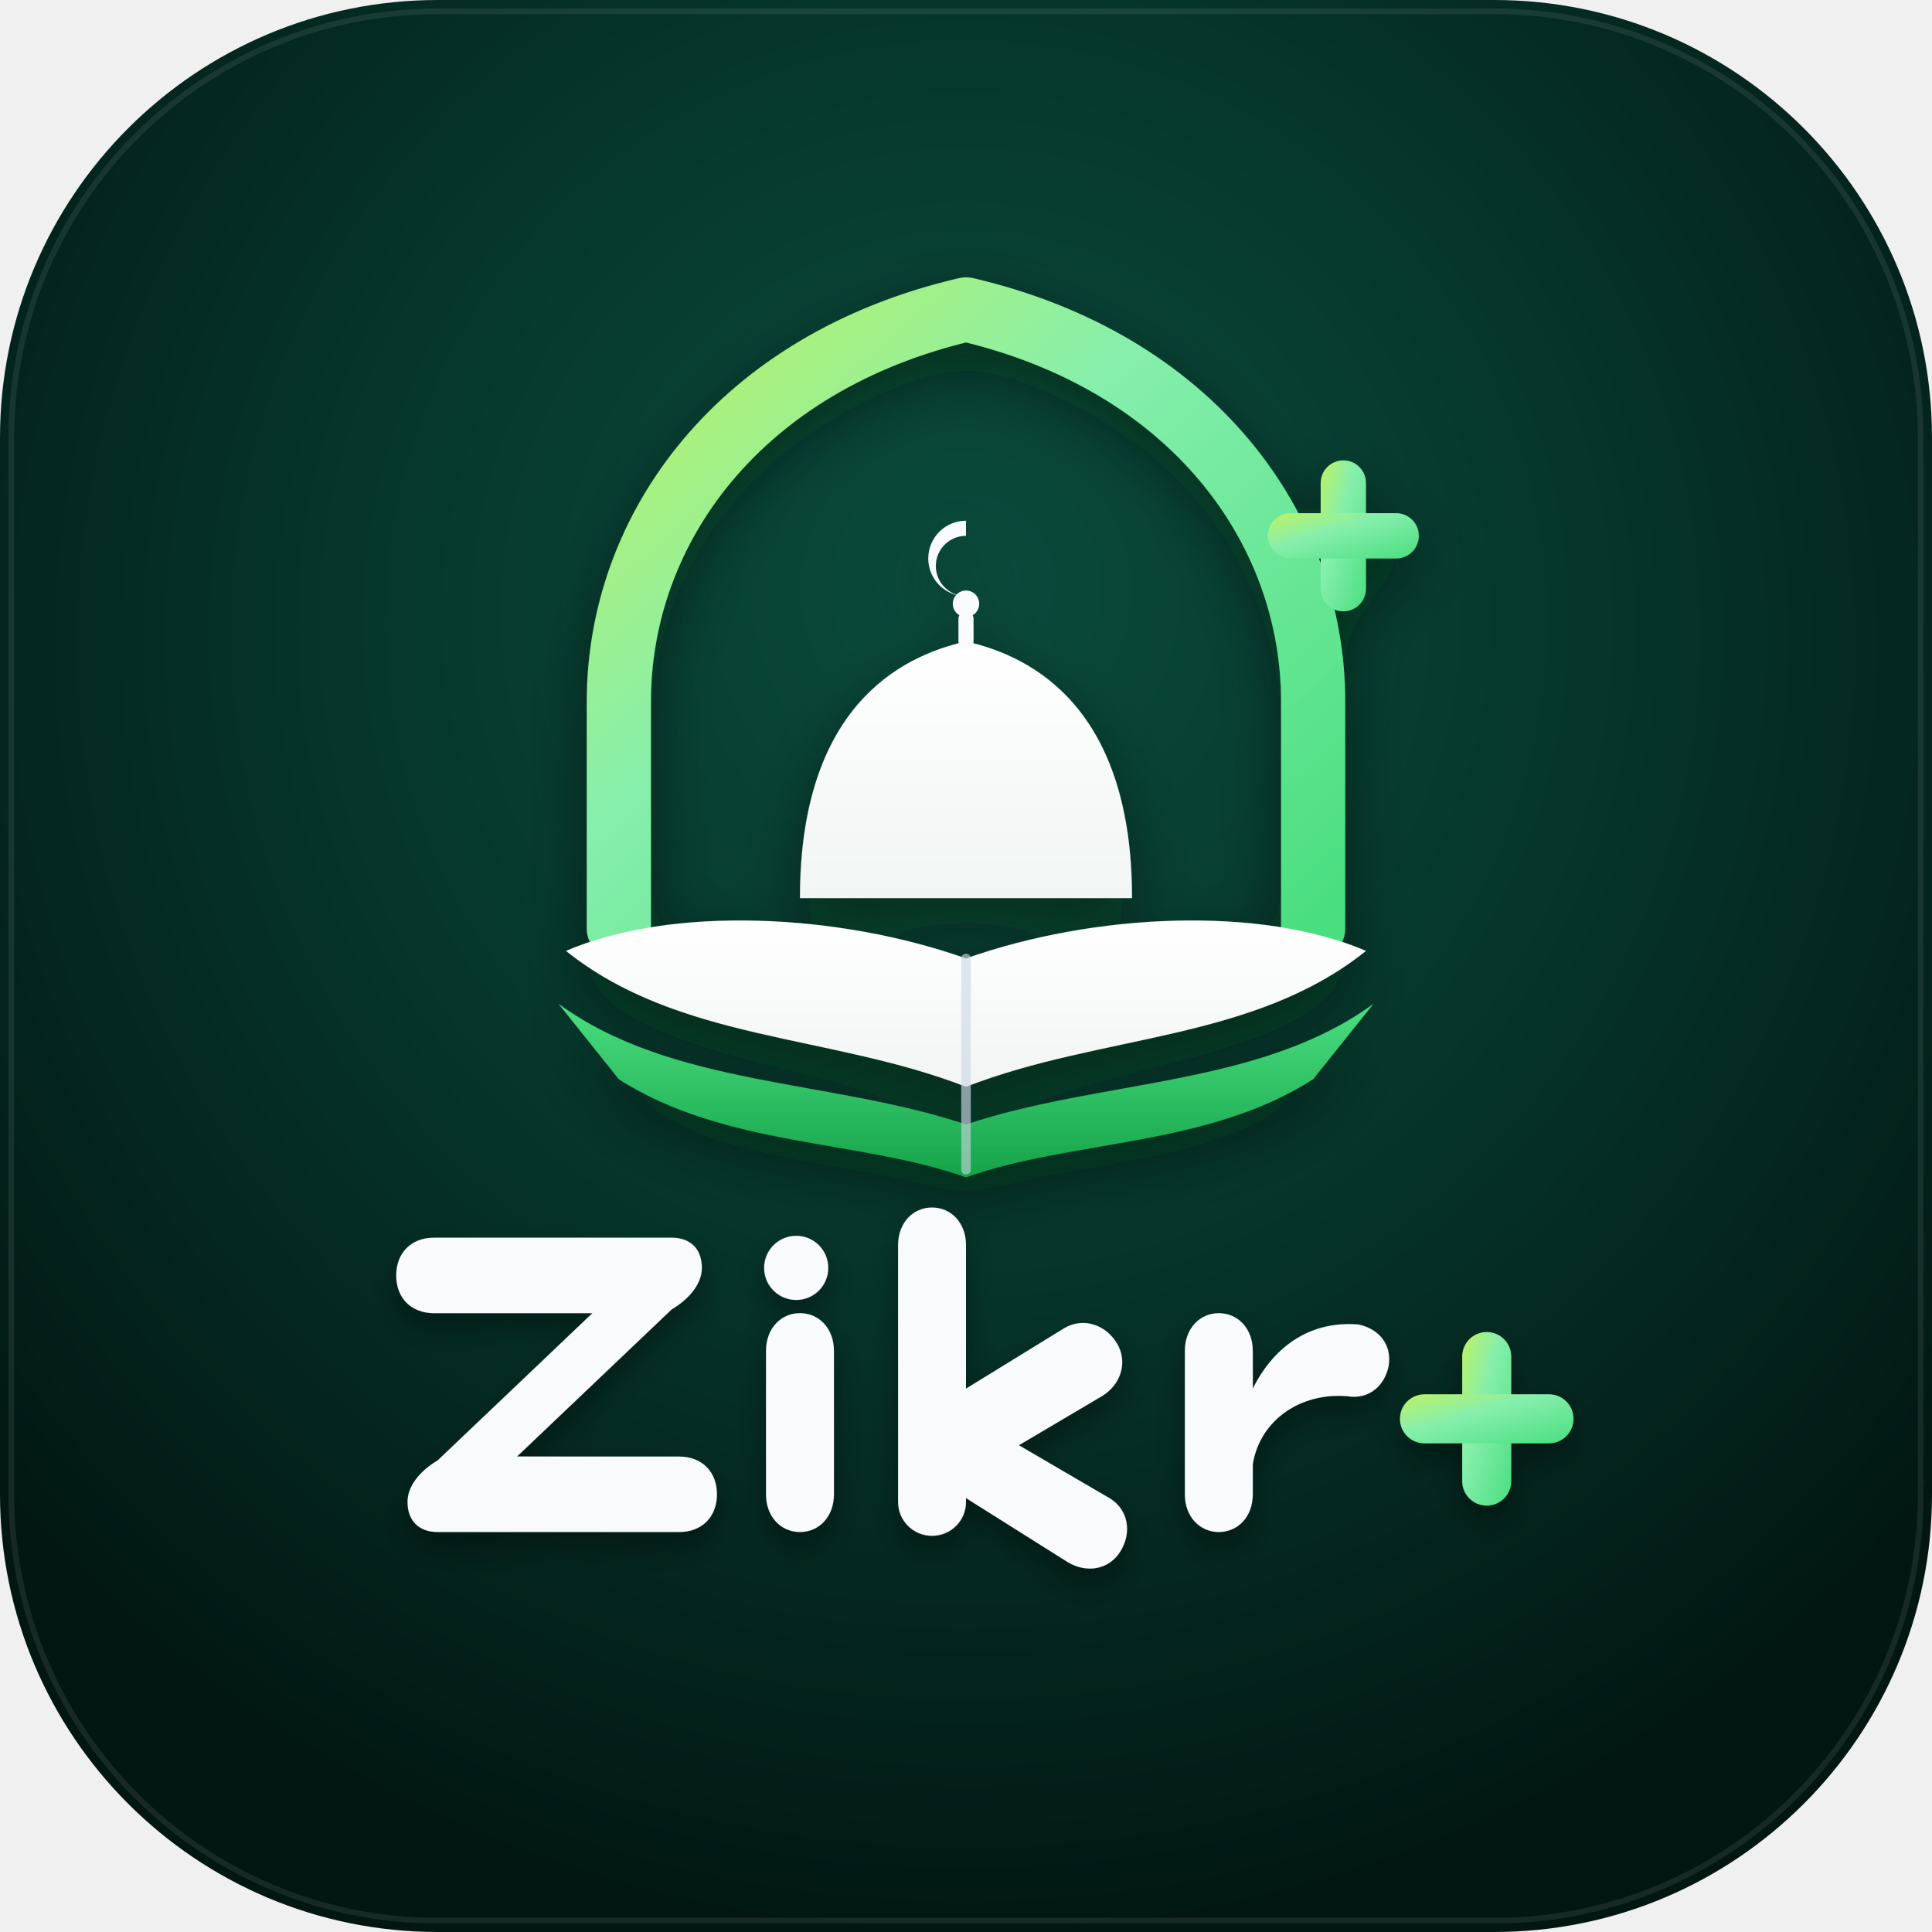
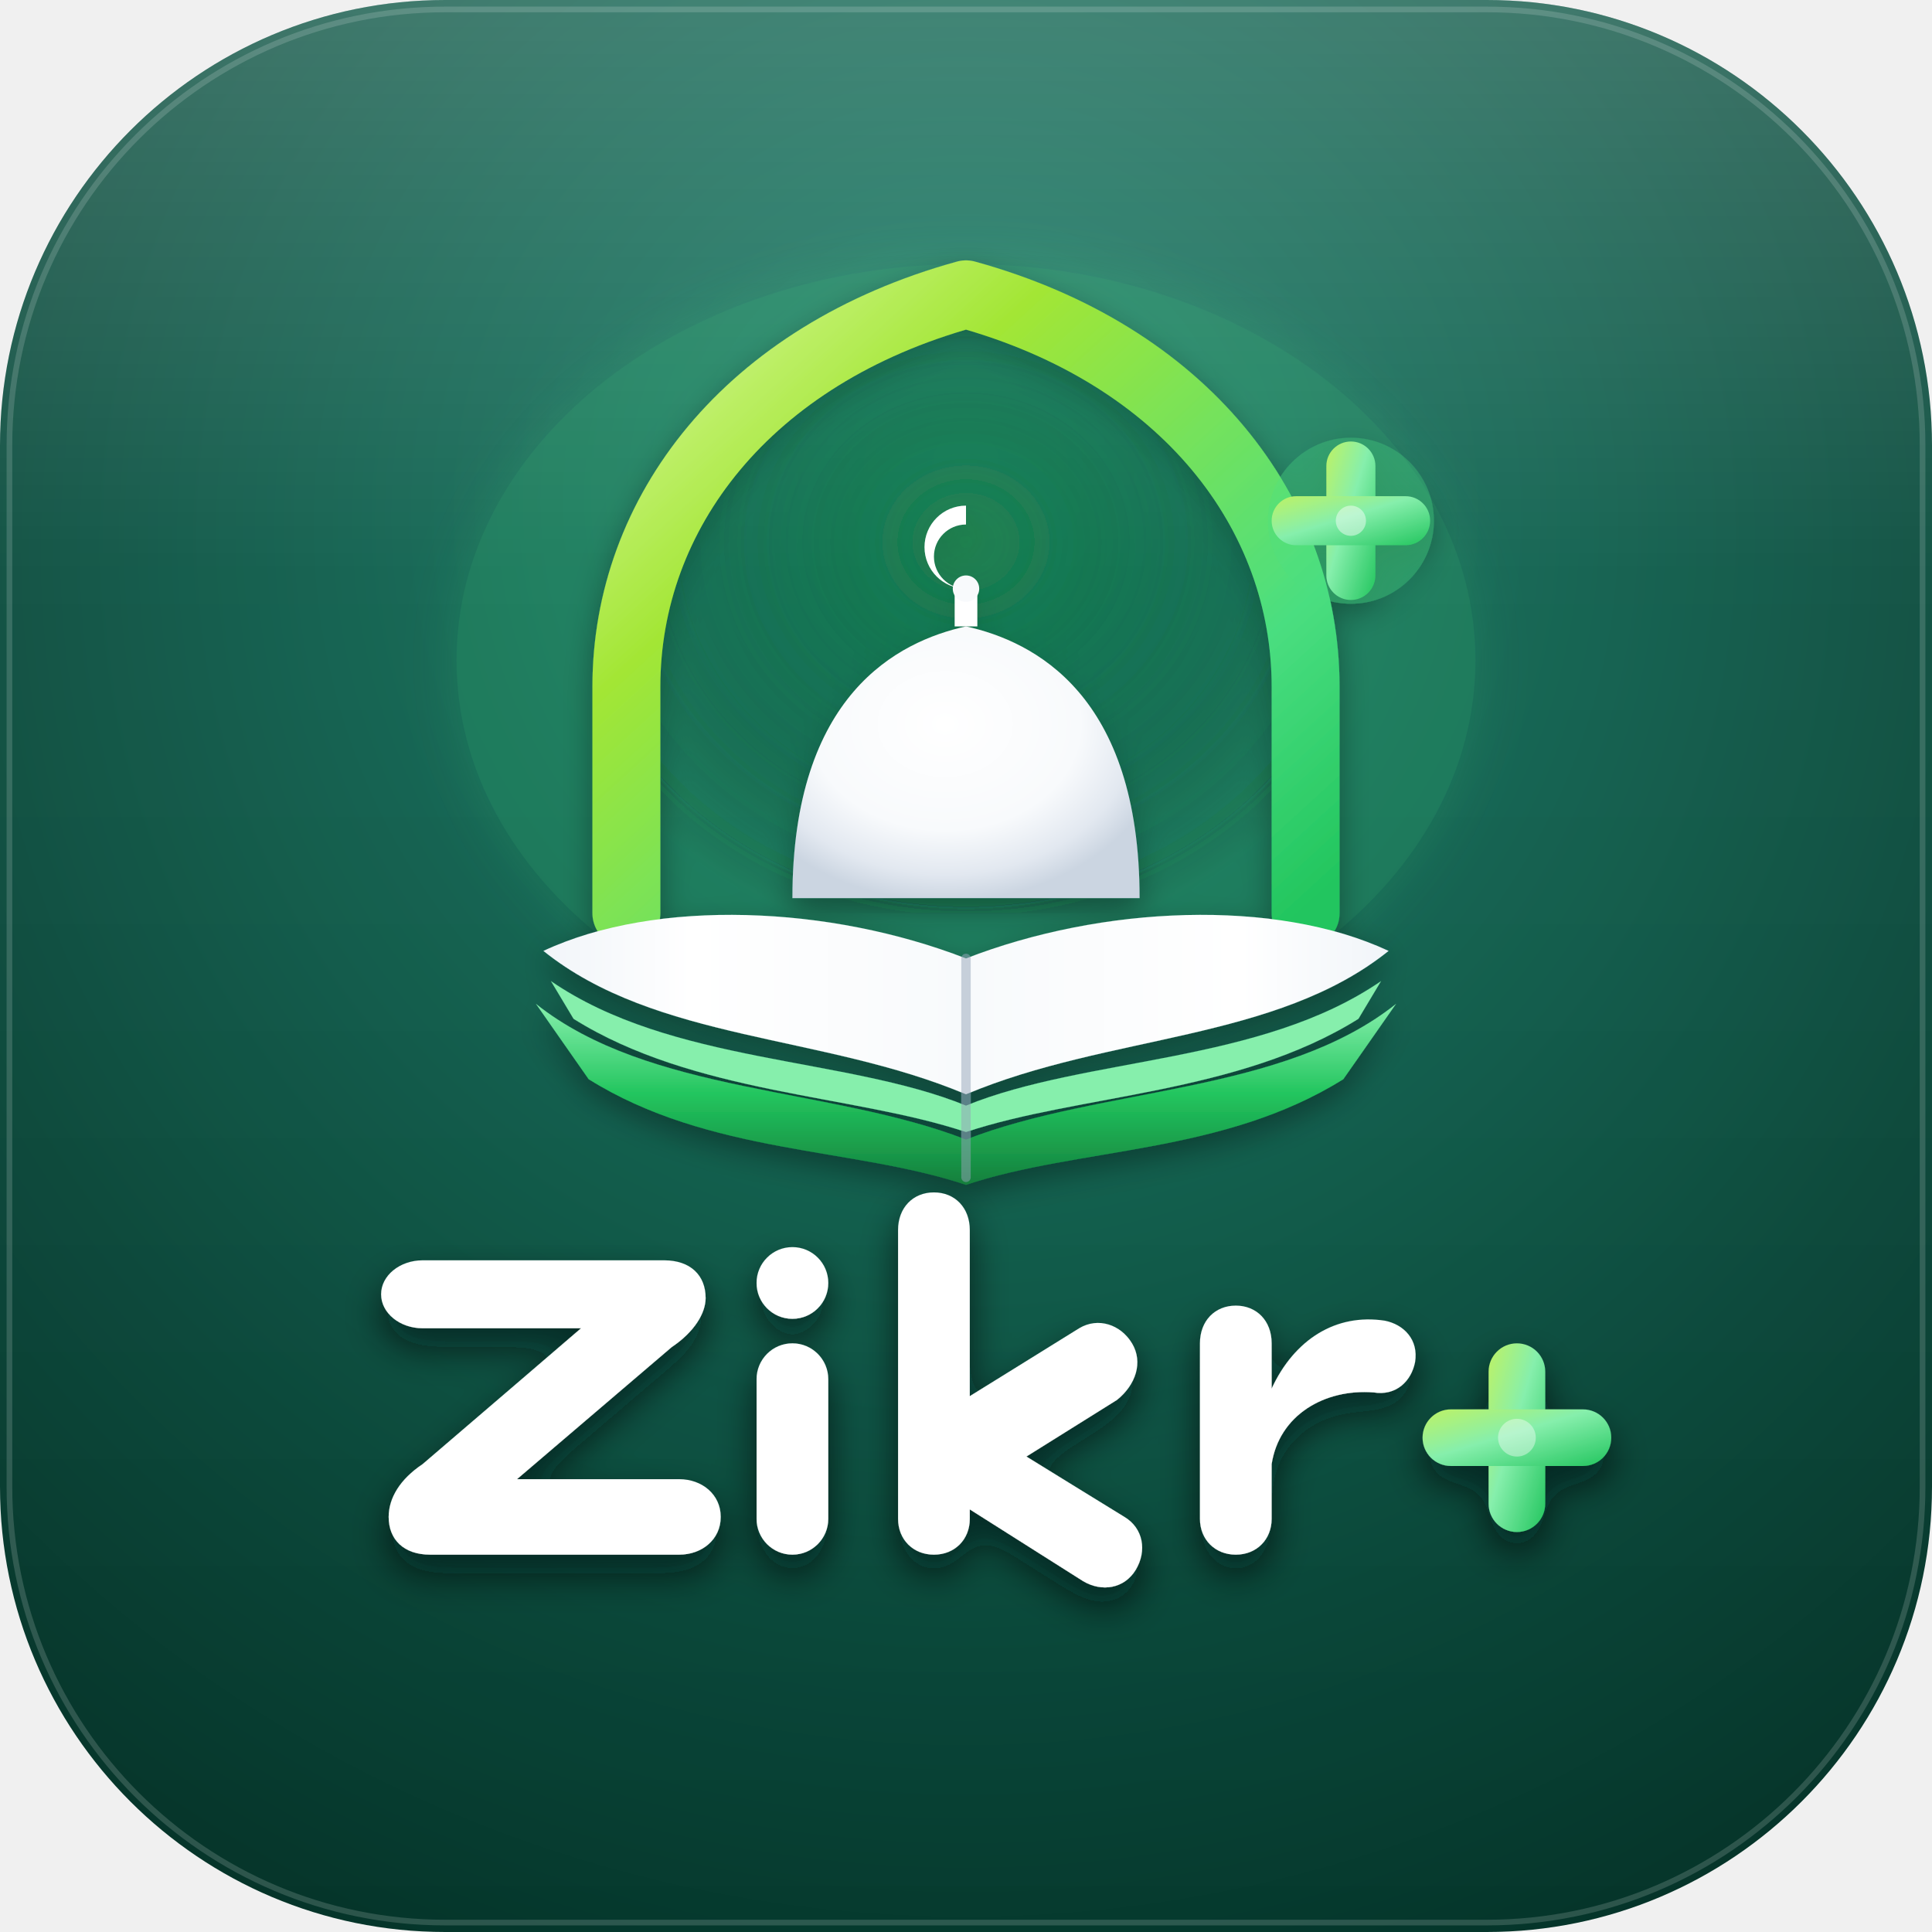
<svg xmlns="http://www.w3.org/2000/svg" viewBox="0 0 512 512" width="512" height="512">
  <defs>
-     <radialGradient id="bgGlow" cx="50%" cy="35%" r="65%" fx="50%" fy="30%">
-       <stop offset="0%" stop-color="#0a4b3c" />
-       <stop offset="45%" stop-color="#06382c" />
-       <stop offset="85%" stop-color="#03211a" />
-       <stop offset="100%" stop-color="#021712" />
+     <radialGradient id="bgLighter" cx="50%" cy="32%" r="80%" fx="50%" fy="24%">
+       <stop offset="0%" stop-color="#157a63" />
+       <stop offset="35%" stop-color="#0d614e" />
+       <stop offset="70%" stop-color="#074537" />
+       <stop offset="100%" stop-color="#043026" />
    </radialGradient>
-     <linearGradient id="limeGrad" x1="0%" y1="0%" x2="100%" y2="100%">
+     <linearGradient id="topGlass" x1="0%" y1="0%" x2="0%" y2="100%">
+       <stop offset="0%" stop-color="#ffffff" stop-opacity="0.22" />
+       <stop offset="30%" stop-color="#ffffff" stop-opacity="0.05" />
+       <stop offset="100%" stop-color="#ffffff" stop-opacity="0" />
+     </linearGradient>
+     <linearGradient id="limeNeon" x1="0%" y1="0%" x2="100%" y2="100%">
+       <stop offset="0%" stop-color="#d9f99d" />
+       <stop offset="30%" stop-color="#a3e635" />
+       <stop offset="75%" stop-color="#4ade80" />
+       <stop offset="100%" stop-color="#22c55e" />
+     </linearGradient>
+     <radialGradient id="archBackdrop" cx="50%" cy="40%" r="65%">
+       <stop offset="0%" stop-color="#15803d" stop-opacity="0.45" />
+       <stop offset="65%" stop-color="#064e3b" stop-opacity="0.25" />
+       <stop offset="100%" stop-color="#022c22" stop-opacity="0" />
+     </radialGradient>
+     <radialGradient id="domeShade" cx="44%" cy="36%" r="65%">
+       <stop offset="0%" stop-color="#ffffff" />
+       <stop offset="60%" stop-color="#f8fafc" />
+       <stop offset="85%" stop-color="#e2e8f0" />
+       <stop offset="100%" stop-color="#cbd5e1" />
+     </radialGradient>
+     <linearGradient id="pageLeft" x1="100%" y1="50%" x2="0%" y2="50%">
+       <stop offset="0%" stop-color="#f8fafc" />
+       <stop offset="65%" stop-color="#ffffff" />
+       <stop offset="100%" stop-color="#f1f5f9" />
+     </linearGradient>
+     <linearGradient id="pageRight" x1="0%" y1="50%" x2="100%" y2="50%">
+       <stop offset="0%" stop-color="#f8fafc" />
+       <stop offset="65%" stop-color="#ffffff" />
+       <stop offset="100%" stop-color="#f1f5f9" />
+     </linearGradient>
+     <linearGradient id="bookCover" x1="0%" y1="0%" x2="0%" y2="100%">
+       <stop offset="0%" stop-color="#86efac" />
+       <stop offset="50%" stop-color="#22c55e" />
+       <stop offset="100%" stop-color="#15803d" />
+     </linearGradient>
+     <linearGradient id="plusGloss" x1="0%" y1="0%" x2="100%" y2="100%">
      <stop offset="0%" stop-color="#bef264" />
-       <stop offset="40%" stop-color="#86efac" />
-       <stop offset="100%" stop-color="#4ade80" />
+       <stop offset="45%" stop-color="#86efac" />
+       <stop offset="100%" stop-color="#22c55e" />
    </linearGradient>
-     <linearGradient id="bookGreenGrad" x1="0%" y1="0%" x2="0%" y2="100%">
-       <stop offset="0%" stop-color="#4ade80" />
-       <stop offset="100%" stop-color="#16a34a" />
-     </linearGradient>
-     <linearGradient id="creamGrad" x1="0%" y1="0%" x2="0%" y2="100%">
-       <stop offset="0%" stop-color="#ffffff" />
-       <stop offset="100%" stop-color="#f1f5f3" />
-     </linearGradient>
-     <filter id="shadow" x="-20%" y="-20%" width="140%" height="140%">
-       <feDropShadow dx="0" dy="6" stdDeviation="8" flood-color="#01140e" flood-opacity="0.45" />
+     <filter id="mainDropShadow" x="-20%" y="-20%" width="140%" height="140%">
+       <feDropShadow dx="0" dy="10" stdDeviation="10" flood-color="#021c16" flood-opacity="0.55" />
+       <feDropShadow dx="0" dy="3" stdDeviation="4" flood-color="#000000" flood-opacity="0.35" />
    </filter>
-     <filter id="textShadow" x="-20%" y="-20%" width="140%" height="140%">
-       <feDropShadow dx="0" dy="4" stdDeviation="4" flood-color="#000000" flood-opacity="0.35" />
+     <filter id="fontShadow" x="-20%" y="-20%" width="140%" height="140%">
+       <feDropShadow dx="0" dy="5" stdDeviation="5" flood-color="#021a14" flood-opacity="0.65" />
    </filter>
-     <filter id="softGlow" x="-20%" y="-20%" width="140%" height="140%">
-       <feGaussianBlur stdDeviation="4" result="blur" />
+     <filter id="softLimeGlow" x="-30%" y="-30%" width="160%" height="160%">
+       <feGaussianBlur stdDeviation="7" result="blur" />
      <feComposite in="SourceGraphic" in2="blur" operator="over" />
    </filter>
  </defs>
-   <rect width="512" height="512" rx="116" fill="url(#bgGlow)" />
-   <rect x="3" y="3" width="506" height="506" rx="113" fill="none" stroke="#ffffff" stroke-width="1.5" stroke-opacity="0.08" />
-   <g filter="url(#shadow)">
-     <path d="M 164 246          V 186          C 164 140, 196 96, 256 82          C 316 96, 348 140, 348 186          V 246" fill="none" stroke="url(#limeGrad)" stroke-width="17" stroke-linecap="round" stroke-linejoin="round" />
-     <g transform="translate(356, 142)">
-       <rect x="-6" y="-20" width="12" height="40" rx="6" fill="url(#limeGrad)" />
-       <rect x="-20" y="-6" width="40" height="12" rx="6" fill="url(#limeGrad)" />
+   <rect width="512" height="512" rx="118" fill="url(#bgLighter)" />
+   <rect width="512" height="512" rx="118" fill="url(#topGlass)" />
+   <rect x="2.5" y="2.5" width="507" height="507" rx="115.5" fill="none" stroke="#ffffff" stroke-width="1.5" stroke-opacity="0.16" />
+   <ellipse cx="256" cy="175" rx="135" ry="105" fill="#4ade80" opacity="0.16" filter="url(#softLimeGlow)" />
+   <g filter="url(#mainDropShadow)">
+     <path d="M 166 242          V 182          C 166 136, 198 94, 256 78          C 314 94, 346 136, 346 182          V 242          Z" fill="url(#archBackdrop)" />
+     <path d="M 166 242          V 182          C 166 136, 198 94, 256 78          C 314 94, 346 136, 346 182          V 242" fill="none" stroke="url(#limeNeon)" stroke-width="18" stroke-linecap="round" stroke-linejoin="round" />
+     <g transform="translate(358, 138)">
+       <circle cx="0" cy="0" r="22" fill="#4ade80" opacity="0.28" />
+       <rect x="-6.5" y="-21" width="13" height="42" rx="6.5" fill="url(#plusGloss)" />
+       <rect x="-21" y="-6.5" width="42" height="13" rx="6.5" fill="url(#plusGloss)" />
+       <circle cx="0" cy="0" r="4" fill="#ffffff" opacity="0.45" />
    </g>
-     <path d="M 212 238          C 212 188, 238 174, 256 170          C 274 174, 300 188, 300 238          Z" fill="url(#creamGrad)" />
-     <rect x="254" y="162" width="4" height="10" rx="2" fill="#f8fafc" />
-     <circle cx="256" cy="160" r="3.5" fill="#f8fafc" />
-     <path d="M 256 138          A 10 10 0 0 0 256 158          A 8 8 0 0 1 256 142          Z" fill="#f8fafc" />
-     <path d="M 256 298          C 220 286, 178 288, 148 266          L 164 286          C 192 304, 228 302, 256 312          C 284 302, 320 304, 348 286          L 364 266          C 334 288, 292 286, 256 298          Z" fill="url(#bookGreenGrad)" />
-     <path d="M 256 288          C 220 274, 180 276, 150 252          C 178 240, 222 242, 256 254          Z" fill="url(#creamGrad)" />
-     <path d="M 256 288          C 292 274, 332 276, 362 252          C 334 240, 290 242, 256 254          Z" fill="url(#creamGrad)" />
-     <path d="M 256 254          L 256 310" stroke="#cbd5e1" stroke-width="2.5" stroke-linecap="round" opacity="0.6" />
+     <path d="M 210 238          C 210 184, 238 170, 256 166          C 274 170, 302 184, 302 238          Z" fill="url(#domeShade)" />
+     <path d="M 253 166 H 259 V 156 H 253 Z" fill="#ffffff" />
+     <circle cx="256" cy="156" r="3.5" fill="#f8fafc" />
+     <path d="M 256 134          A 11 11 0 0 0 256 156          A 8.5 8.5 0 0 1 256 139          Z" fill="#ffffff" />
+     <path d="M 256 302          C 220 288, 172 290, 142 266          L 156 286          C 188 306, 226 304, 256 314          C 286 304, 324 306, 356 286          L 370 266          C 340 290, 292 288, 256 302          Z" fill="url(#bookCover)" />
+     <path d="M 256 293          C 224 280, 178 282, 146 260          L 152 270          C 184 290, 226 290, 256 300          C 286 290, 328 290, 360 270          L 366 260          C 334 282, 288 280, 256 293          Z" fill="#86efac" />
+     <path d="M 256 290          C 218 274, 174 276, 144 252          C 174 238, 220 240, 256 254          Z" fill="url(#pageLeft)" />
+     <path d="M 256 290          C 294 274, 338 276, 368 252          C 338 238, 292 240, 256 254          Z" fill="url(#pageRight)" />
+     <path d="M 256 254          L 256 312" stroke="#94a3b8" stroke-width="2.5" stroke-linecap="round" opacity="0.5" />
  </g>
-   <g filter="url(#textShadow)">
-     <path d="M 115 328          H 178          C 183 328, 186 331, 186 336          C 186 340, 183 344, 178 347          L 137 386          H 180          C 186 386, 190 390, 190 396          C 190 402, 186 406, 180 406          H 116          C 111 406, 108 403, 108 398          C 108 394, 111 390, 116 387          L 157 348          H 115          C 109 348, 105 344, 105 338          C 105 332, 109 328, 115 328          Z" fill="#f8fafc" />
-     <circle cx="211" cy="336" r="8.5" fill="#f8fafc" />
-     <path d="M 203 358          C 203 352, 207 348, 212 348          C 217 348, 221 352, 221 358          V 396          C 221 402, 217 406, 212 406          C 207 406, 203 402, 203 396          Z" fill="#f8fafc" />
-     <path d="M 238 330          C 238 324, 242 320, 247 320          C 252 320, 256 324, 256 330          V 368          L 282 352          C 287 349, 293 351, 296 356          C 299 361, 297 367, 292 370          L 270 383          L 294 397          C 299 400, 300 406, 297 411          C 294 416, 288 417, 283 414          L 256 397          V 398          C 256 403, 252 407, 247 407          C 242 407, 238 403, 238 398          Z" fill="#f8fafc" />
-     <path d="M 314 358          C 314 352, 318 348, 323 348          C 328 348, 332 352, 332 358          V 368          C 338 356, 348 350, 360 351          C 365 352, 369 356, 368 362          C 367 367, 363 371, 357 370          C 345 369, 334 376, 332 388          V 396          C 332 402, 328 406, 323 406          C 318 406, 314 402, 314 396          Z" fill="#f8fafc" />
-     <g transform="translate(394, 376)">
-       <rect x="-6.5" y="-23" width="13" height="46" rx="6.5" fill="url(#limeGrad)" />
-       <rect x="-23" y="-6.5" width="46" height="13" rx="6.5" fill="url(#limeGrad)" />
+   <g filter="url(#fontShadow)">
+     <path d="M 112 334          H 176          C 183 334, 187 338, 187 344          C 187 348, 184 353, 178 357          L 137 392          H 180          C 186 392, 191 396, 191 402          C 191 408, 186 412, 180 412          H 114          C 107 412, 103 408, 103 402          C 103 397, 106 392, 112 388          L 154 352          H 112          C 106 352, 101 348, 101 343          C 101 338, 106 334, 112 334          Z" fill="#ffffff" />
+     <circle cx="210" cy="340" r="9.5" fill="#ffffff" />
+     <rect x="200.5" y="356" width="19" height="56" rx="9.5" fill="#ffffff" />
+     <path d="M 238 326          C 238 320, 242 316, 247.5 316          C 253 316, 257 320, 257 326          V 370          L 286 352          C 291 349, 297 351, 300 356          C 303 361, 301 367, 296 371          L 272 386          L 298 402          C 303 405, 304 411, 301 416          C 298 421, 292 422, 287 419          L 257 400          V 402.5          C 257 408, 253 412, 247.5 412          C 242 412, 238 408, 238 402.5          Z" fill="#ffffff" />
+     <path d="M 318 356          C 318 350, 322 346, 327.5 346          C 333 346, 337 350, 337 356          V 368          C 343 355, 354 348, 367 350          C 372 351, 376 355, 375 361          C 374 366, 370 370, 364 369          C 351 368, 339 375, 337 388          V 402.5          C 337 408, 333 412, 327.5 412          C 322 412, 318 408, 318 402.5          Z" fill="#ffffff" />
+     <g transform="translate(402, 381)">
+       <rect x="-7.5" y="-25" width="15" height="50" rx="7.5" fill="url(#plusGloss)" />
+       <rect x="-25" y="-7.5" width="50" height="15" rx="7.5" fill="url(#plusGloss)" />
+       <circle cx="0" cy="0" r="5" fill="#ffffff" opacity="0.4" />
    </g>
  </g>
</svg>
